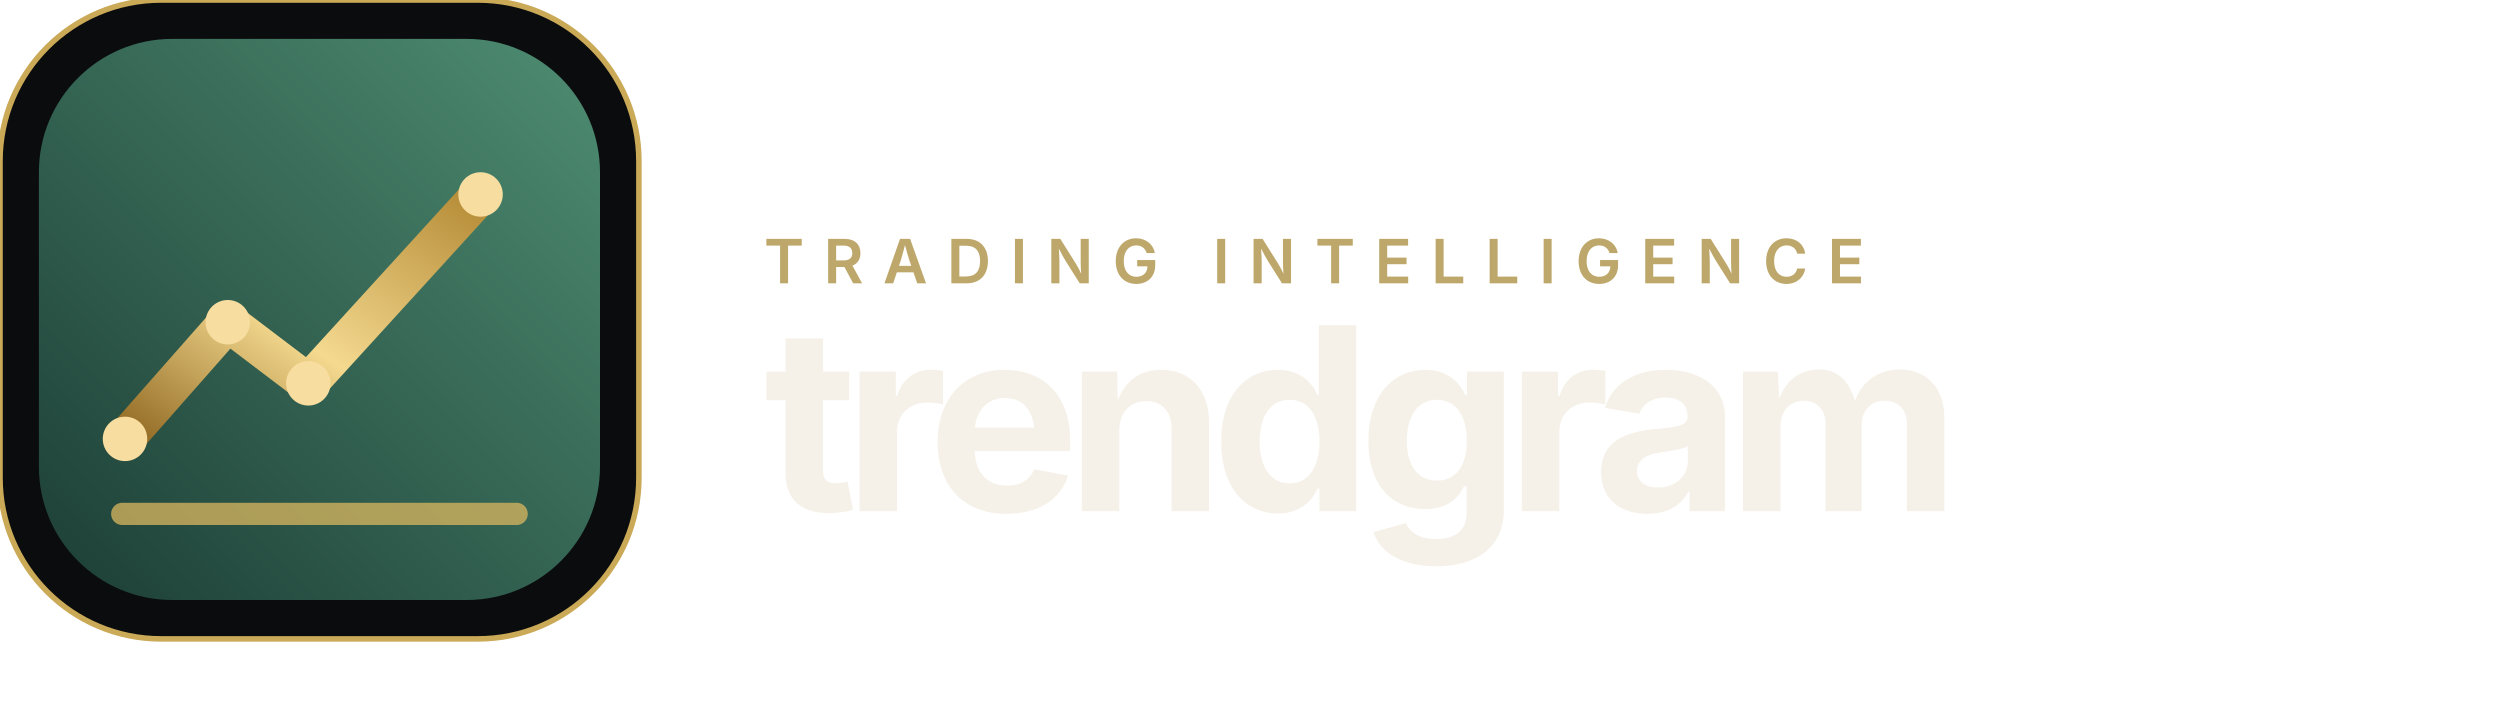
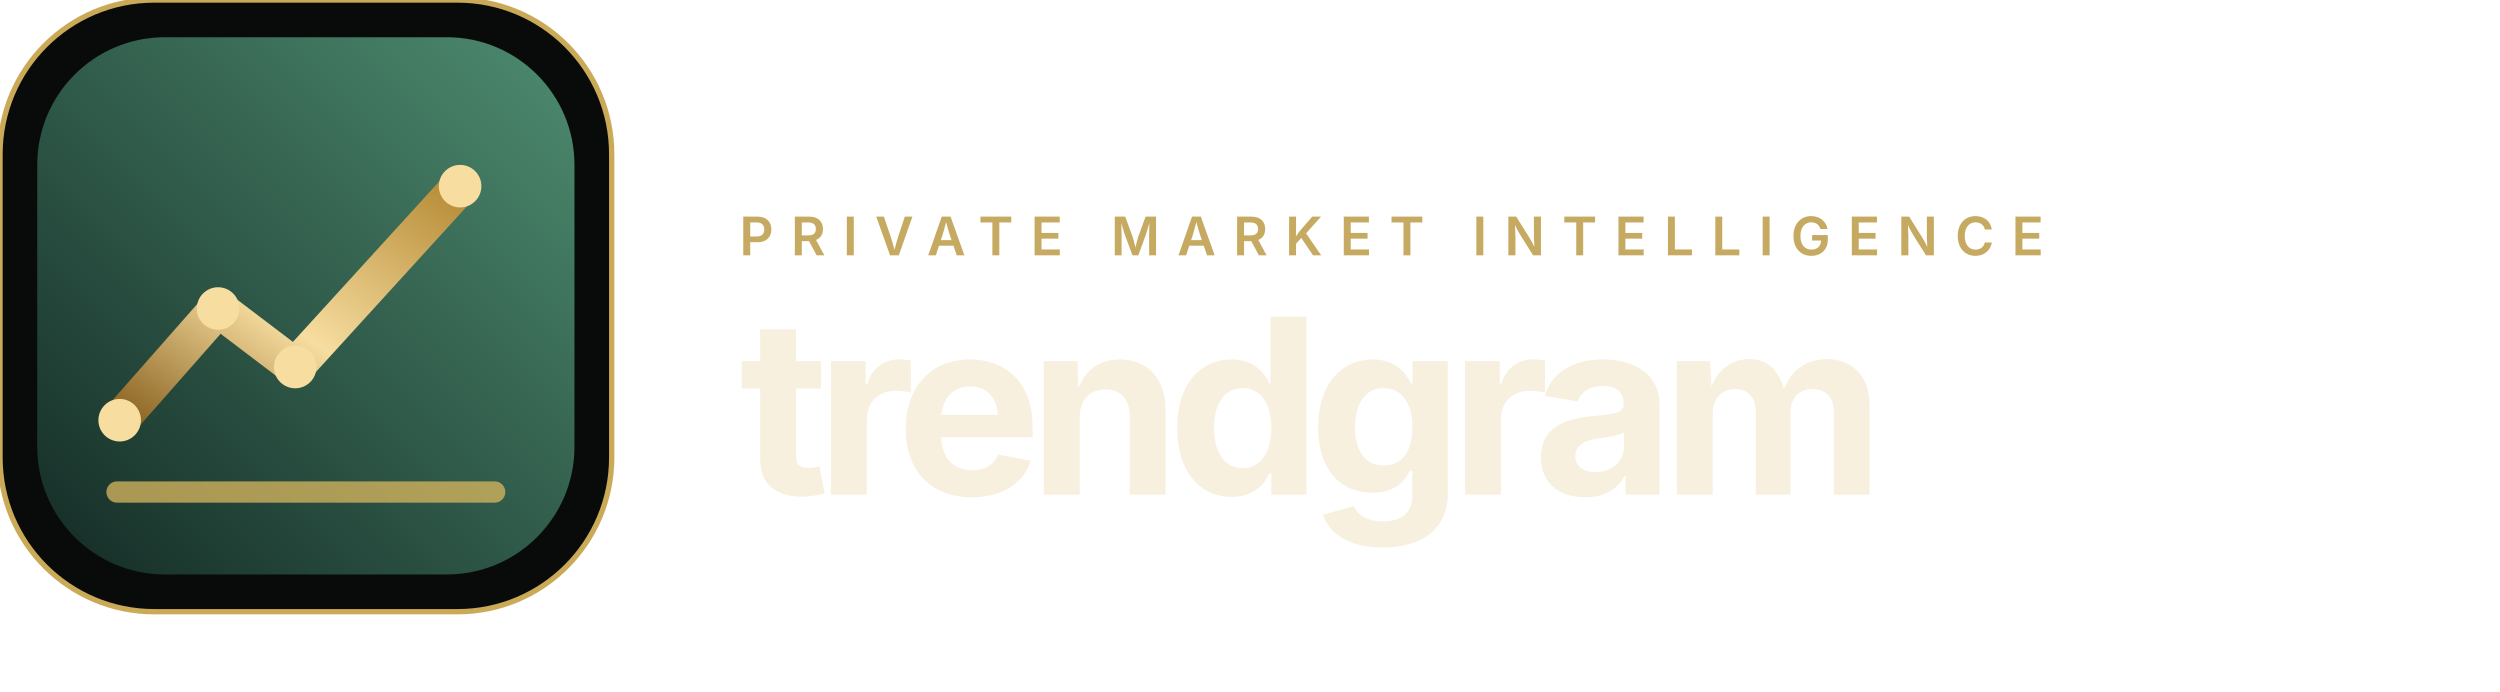
- <svg xmlns="http://www.w3.org/2000/svg" viewBox="0 0 900 260" role="img" aria-labelledby="title desc">
+ <svg xmlns="http://www.w3.org/2000/svg" viewBox="0 0 940 260" role="img" aria-labelledby="title desc">
  <defs>
    <linearGradient id="gold" x1="0" y1="1" x2="1" y2="0">
-       <stop stop-color="#8f6721" />
-       <stop offset=".45" stop-color="#f4d98f" />
-       <stop offset="1" stop-color="#b48a35" />
+       <stop stop-color="#87601e" />
+       <stop offset=".45" stop-color="#f7dda0" />
+       <stop offset="1" stop-color="#b58a34" />
    </linearGradient>
    <linearGradient id="emerald" x1="0" y1="1" x2="1" y2="0">
-       <stop stop-color="#1c3d35" />
-       <stop offset="1" stop-color="#4e8d72" />
+       <stop stop-color="#142b25" />
+       <stop offset="1" stop-color="#4d8c70" />
    </linearGradient>
  </defs>
-   <rect width="230" height="230" rx="58" fill="#0a0c0d" stroke="#caa957" stroke-width="2" />
+   <rect width="230" height="230" rx="58" fill="#080b0a" stroke="#caa957" stroke-width="2" />
  <rect x="14" y="14" width="202" height="202" rx="48" fill="url(#emerald)" />
  <path d="M45 158 82 116l29 22 62-68" fill="none" stroke="url(#gold)" stroke-width="14" stroke-linecap="round" stroke-linejoin="round" />
  <circle cx="45" cy="158" r="8" fill="#f7dda0" />
  <circle cx="82" cy="116" r="8" fill="#f7dda0" />
  <circle cx="111" cy="138" r="8" fill="#f7dda0" />
  <circle cx="173" cy="70" r="8" fill="#f7dda0" />
  <path d="M44 185h142" stroke="#d9b75f" stroke-width="8" stroke-linecap="round" opacity=".75" />
-   <text x="275" y="102" fill="#bda76a" font-family="Inter,Segoe UI,Arial,sans-serif" font-size="22" font-weight="600" letter-spacing="7">TRADING INTELLIGENCE</text>
-   <text x="275" y="184" fill="#f5f1e8" font-family="Inter,Segoe UI,Arial,sans-serif" font-size="92" font-weight="700" letter-spacing="-5">trendgram</text>
+   <text x="278" y="96" fill="#c7aa61" font-family="Inter,Segoe UI,Arial,sans-serif" font-size="20" font-weight="600" letter-spacing="6.5">PRIVATE MARKET INTELLIGENCE</text>
+   <text x="278" y="186" fill="#f7f0df" font-family="Inter,Segoe UI,Arial,sans-serif" font-size="92" font-weight="700" letter-spacing="-5">trendgram</text>
</svg>
